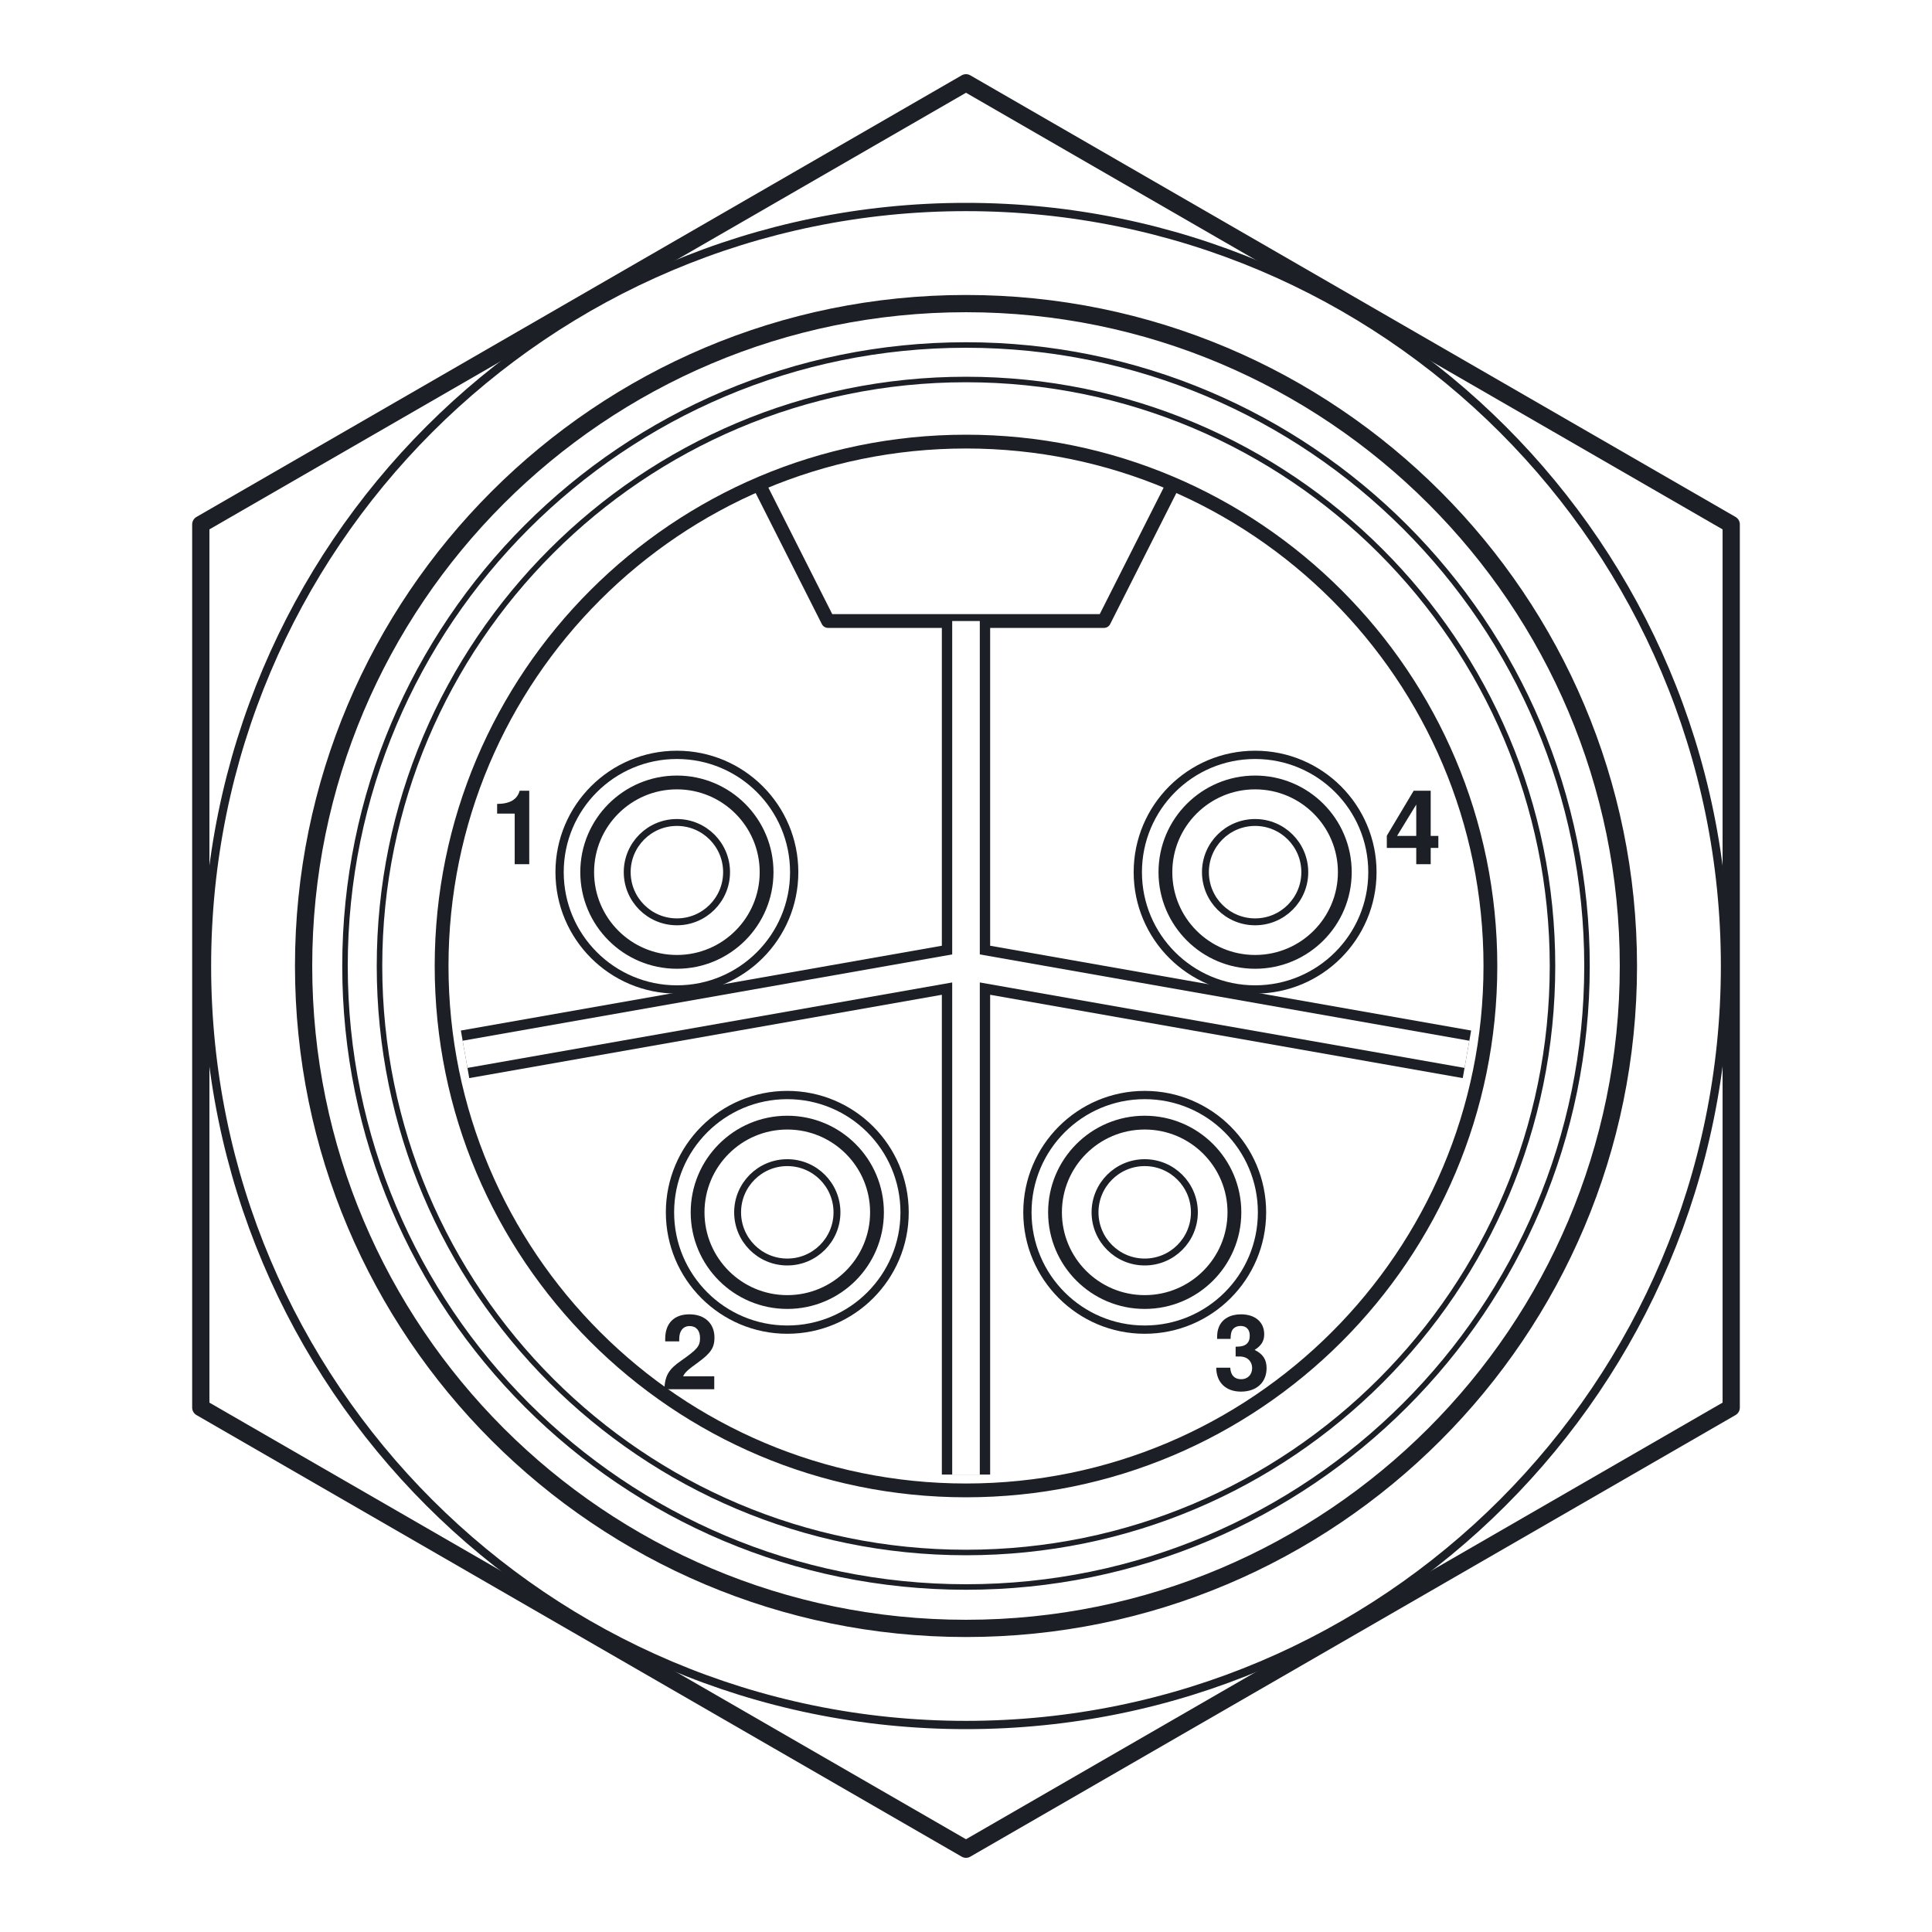
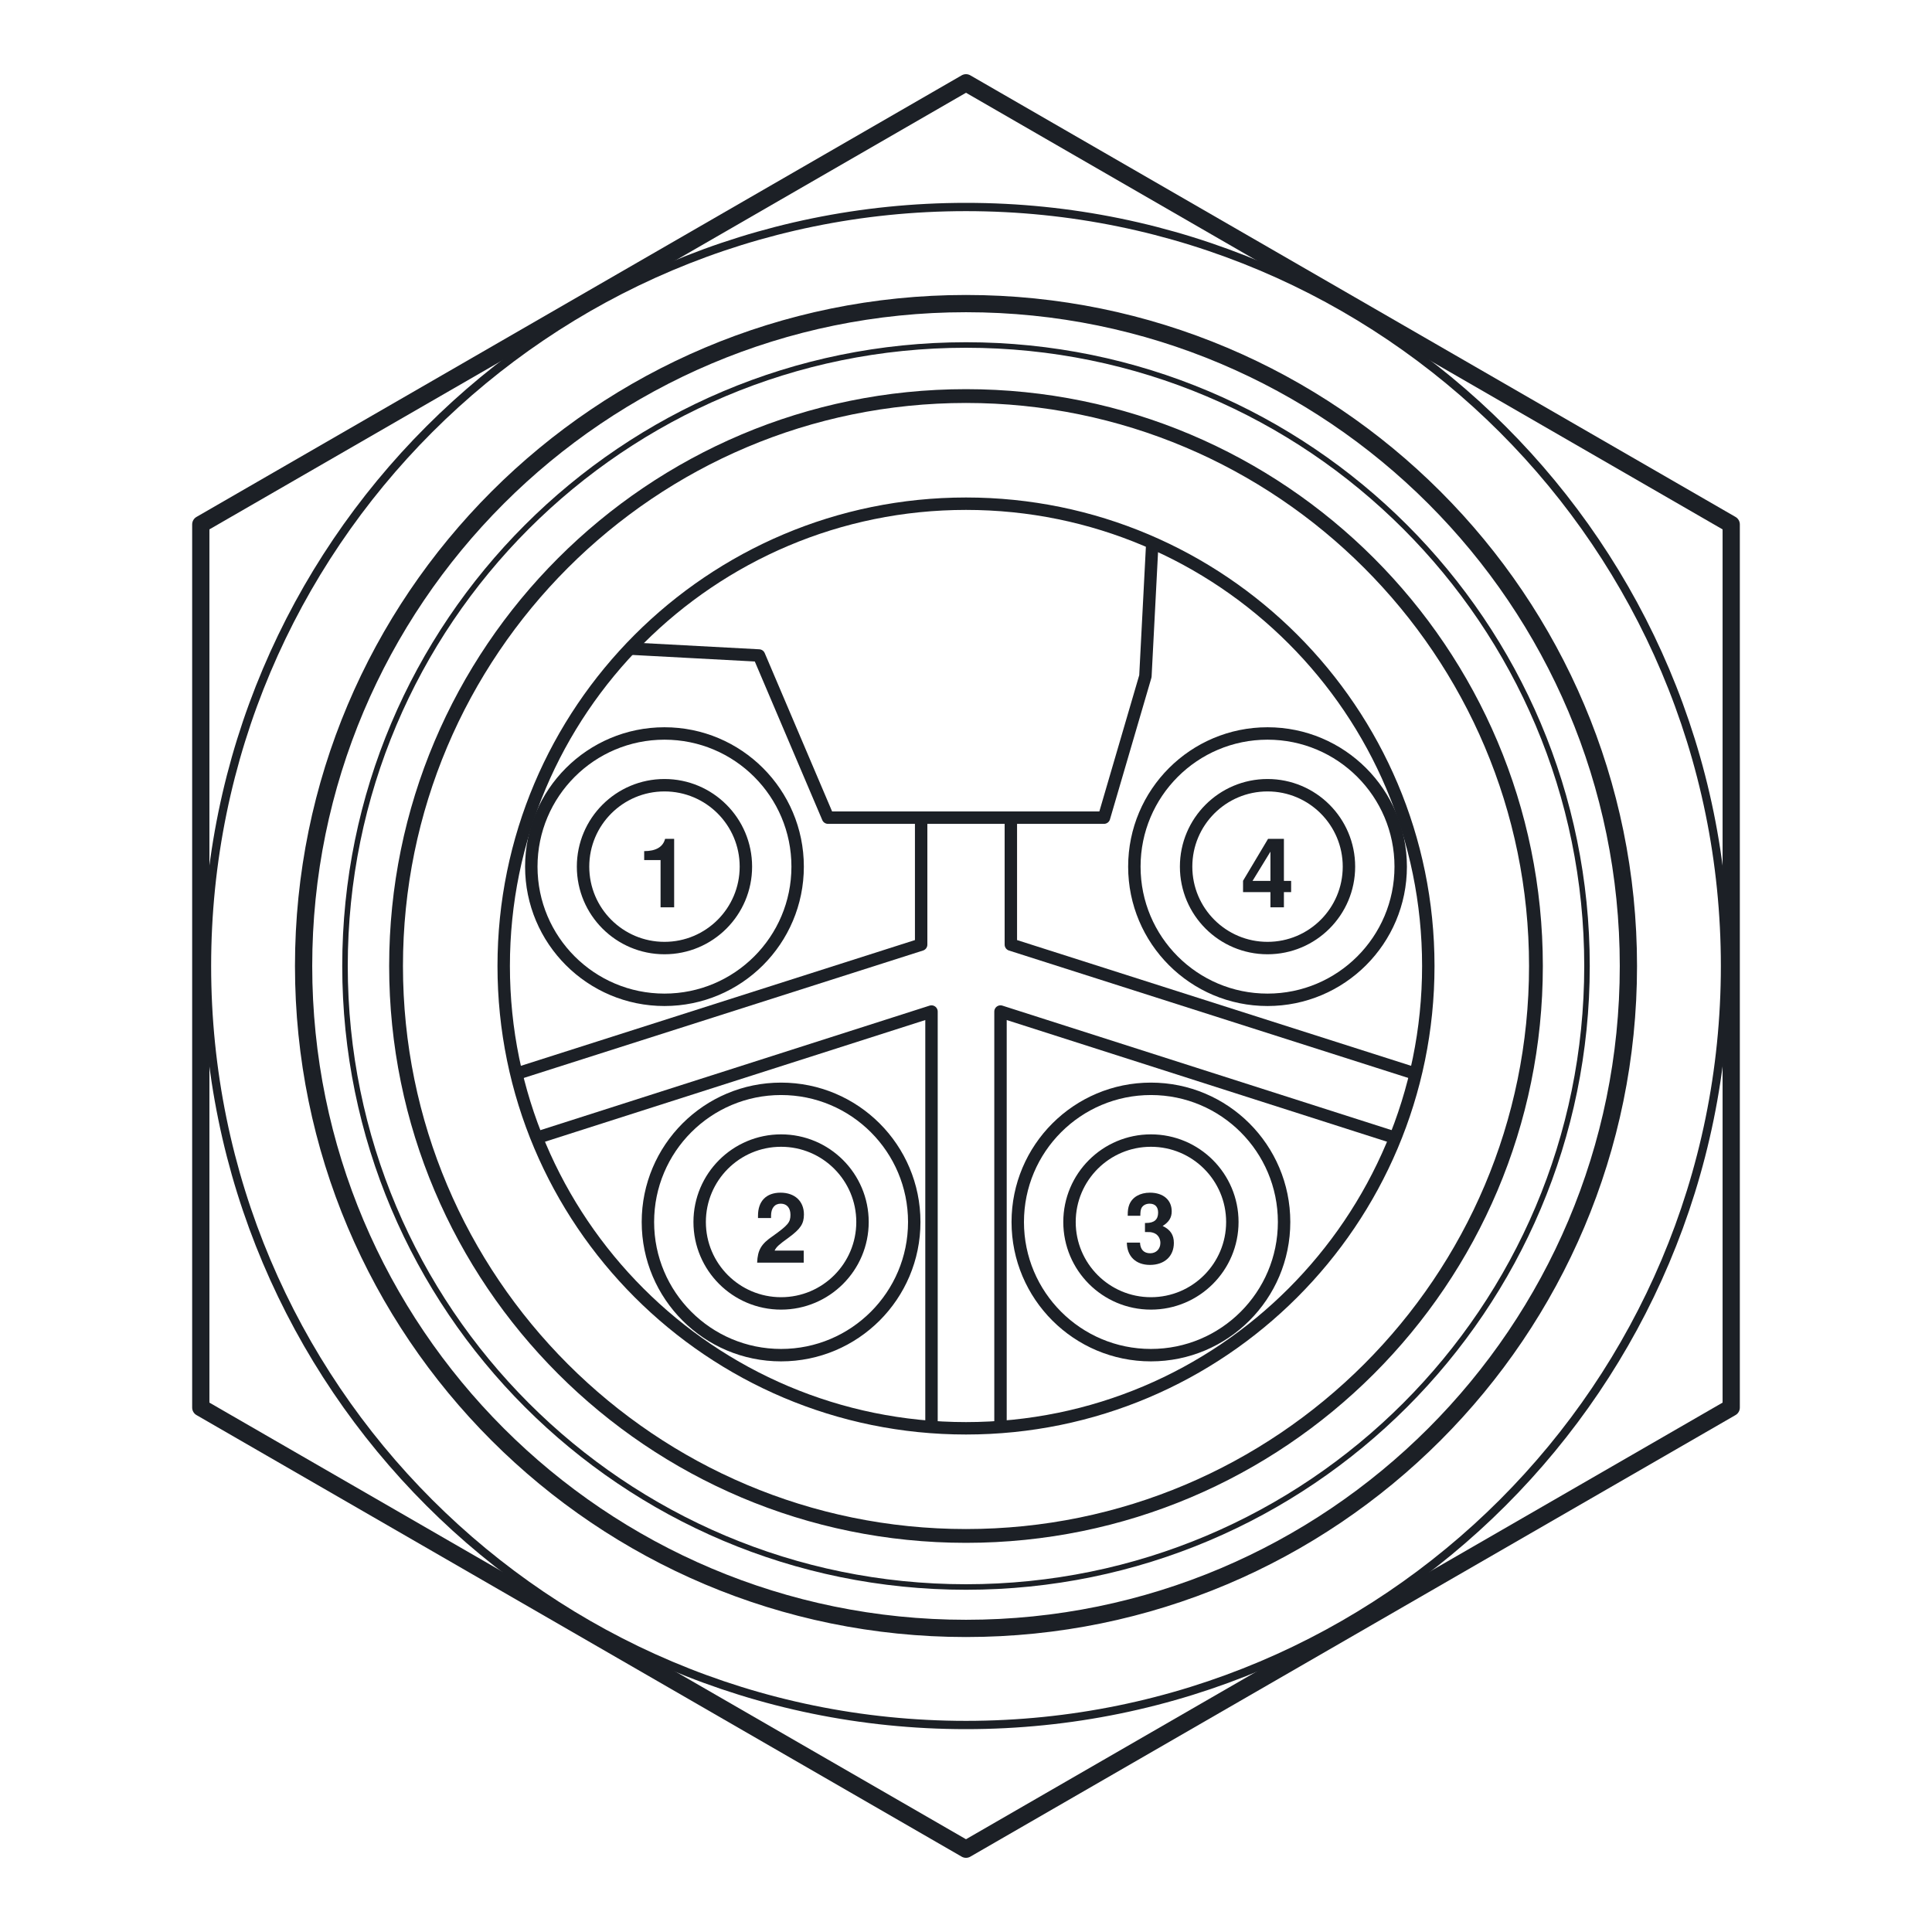
<svg xmlns="http://www.w3.org/2000/svg" viewBox="0 0 280 280" width="280" height="280">
  <rect width="280" height="280" fill="#FFFFFF" />
  <g transform="translate(140.0 140.0)">
    <polygon points="110.9,64.0 0.0,128.0 -110.9,64.0 -110.9,-64.0 -0.0,-128.0 110.9,-64.0" fill="none" stroke="#1C2026" stroke-width="2.5" stroke-linejoin="round" />
    <circle cx="0.0" cy="0.0" r="110.0" fill="none" stroke="#1C2026" stroke-width="1.2" />
    <circle cx="0.0" cy="0.0" r="96.0" fill="none" stroke="#1C2026" stroke-width="2.5" />
    <circle cx="0.0" cy="0.0" r="90.0" fill="none" stroke="#1C2026" stroke-width="0.8" />
-     <circle cx="0.0" cy="0.0" r="85.0" fill="none" stroke="#1C2026" stroke-width="0.8" />
-     <circle cx="0.0" cy="0.0" r="76.0" fill="none" stroke="#1C2026" stroke-width="2" />
-     <path d="M -30 -69.8 L -20 -50 L 20 -50 L 30 -69.8" fill="none" stroke="#1C2026" stroke-width="2" stroke-linejoin="round" />
-     <path d="M 0 -50 L 0 0 M 0 0 L 72.6 12.8 M 0 0 L 0.0 73.7 M 0 0 L -72.6 12.8" fill="none" stroke="#1C2026" stroke-width="7" stroke-linecap="butt" />
-     <path d="M 0 -50 L 0 0 M 0 0 L 72.6 12.8 M 0 0 L 0.0 73.7 M 0 0 L -72.6 12.8" fill="none" stroke="#FFFFFF" stroke-width="4" stroke-linecap="butt" />
-     <circle cx="-41.9" cy="-13.6" r="17.0" fill="none" stroke="#1C2026" stroke-width="1.2" />
-     <circle cx="-41.9" cy="-13.6" r="13.0" fill="none" stroke="#1C2026" stroke-width="2" />
-     <circle cx="-41.9" cy="-13.6" r="7.2" fill="none" stroke="#1C2026" stroke-width="1" />
-     <circle cx="41.9" cy="-13.6" r="17.0" fill="none" stroke="#1C2026" stroke-width="1.2" />
-     <circle cx="41.9" cy="-13.6" r="13.0" fill="none" stroke="#1C2026" stroke-width="2" />
-     <circle cx="41.9" cy="-13.6" r="7.2" fill="none" stroke="#1C2026" stroke-width="1" />
-     <circle cx="-25.9" cy="35.7" r="17.0" fill="none" stroke="#1C2026" stroke-width="1.2" />
-     <circle cx="-25.9" cy="35.7" r="13.0" fill="none" stroke="#1C2026" stroke-width="2" />
-     <circle cx="-25.9" cy="35.7" r="7.2" fill="none" stroke="#1C2026" stroke-width="1" />
-     <circle cx="25.9" cy="35.7" r="17.0" fill="none" stroke="#1C2026" stroke-width="1.2" />
-     <circle cx="25.9" cy="35.7" r="13.0" fill="none" stroke="#1C2026" stroke-width="2" />
-     <circle cx="25.9" cy="35.7" r="7.2" fill="none" stroke="#1C2026" stroke-width="1" />
-     <text x="-64.8" y="-20.0" font-family="Helvetica, Arial, sans-serif" font-size="15" font-weight="bold" fill="#1C2026" text-anchor="middle" dominant-baseline="middle">1</text>
-     <text x="64.8" y="-20.0" font-family="Helvetica, Arial, sans-serif" font-size="15" font-weight="bold" fill="#1C2026" text-anchor="middle" dominant-baseline="middle">4</text>
-     <text x="-40.0" y="56.1" font-family="Helvetica, Arial, sans-serif" font-size="15" font-weight="bold" fill="#1C2026" text-anchor="middle" dominant-baseline="middle">2</text>
-     <text x="40.0" y="56.1" font-family="Helvetica, Arial, sans-serif" font-size="15" font-weight="bold" fill="#1C2026" text-anchor="middle" dominant-baseline="middle">3</text>
+     <circle cx="0.0" cy="0.0" r="82.6" fill="none" stroke="#1C2026" stroke-width="2" />
+     <circle cx="0.0" cy="0.0" r="67.0" fill="none" stroke="#1C2026" stroke-width="1.8" />
+     <path d="M -48.7 -46.0 L -30.0 -45.0 L -20.0 -21.5 L 20.0 -21.5 L 26.0 -42.0 L 27.0 -61.3" fill="none" stroke="#1C2026" stroke-width="1.8" stroke-linejoin="round" />
+     <path d="M -6.5 -21.5 L -6.5 -3.1 L -65.1 15.6" fill="none" stroke="#1C2026" stroke-width="1.8" stroke-linejoin="round" />
+     <path d="M -62.2 24.9 L -5.0 6.6 L -5.0 66.8" fill="none" stroke="#1C2026" stroke-width="1.8" stroke-linejoin="round" />
+     <path d="M 6.5 -21.5 L 6.5 -3.1 L 65.1 15.6" fill="none" stroke="#1C2026" stroke-width="1.8" stroke-linejoin="round" />
+     <path d="M 62.2 24.9 L 5.0 6.6 L 5.0 66.8" fill="none" stroke="#1C2026" stroke-width="1.8" stroke-linejoin="round" />
+     <circle cx="-43.7" cy="-14.4" r="19.3" fill="#FFFFFF" stroke="#1C2026" stroke-width="1.8" />
+     <circle cx="-43.7" cy="-14.4" r="11.8" fill="none" stroke="#1C2026" stroke-width="1.8" />
+     <text x="-43.7" y="-13.4" font-family="Helvetica, Arial, sans-serif" font-size="14" font-weight="bold" fill="#1C2026" text-anchor="middle" dominant-baseline="middle">1</text>
+     <circle cx="43.7" cy="-14.4" r="19.3" fill="#FFFFFF" stroke="#1C2026" stroke-width="1.8" />
+     <circle cx="43.7" cy="-14.4" r="11.8" fill="none" stroke="#1C2026" stroke-width="1.8" />
+     <text x="43.7" y="-13.4" font-family="Helvetica, Arial, sans-serif" font-size="14" font-weight="bold" fill="#1C2026" text-anchor="middle" dominant-baseline="middle">4</text>
+     <circle cx="-26.8" cy="37.1" r="19.3" fill="#FFFFFF" stroke="#1C2026" stroke-width="1.8" />
+     <circle cx="-26.8" cy="37.1" r="11.8" fill="none" stroke="#1C2026" stroke-width="1.8" />
+     <text x="-26.8" y="38.1" font-family="Helvetica, Arial, sans-serif" font-size="14" font-weight="bold" fill="#1C2026" text-anchor="middle" dominant-baseline="middle">2</text>
+     <circle cx="26.8" cy="37.1" r="19.3" fill="#FFFFFF" stroke="#1C2026" stroke-width="1.8" />
+     <circle cx="26.8" cy="37.1" r="11.8" fill="none" stroke="#1C2026" stroke-width="1.8" />
+     <text x="26.8" y="38.1" font-family="Helvetica, Arial, sans-serif" font-size="14" font-weight="bold" fill="#1C2026" text-anchor="middle" dominant-baseline="middle">3</text>
  </g>
</svg>
